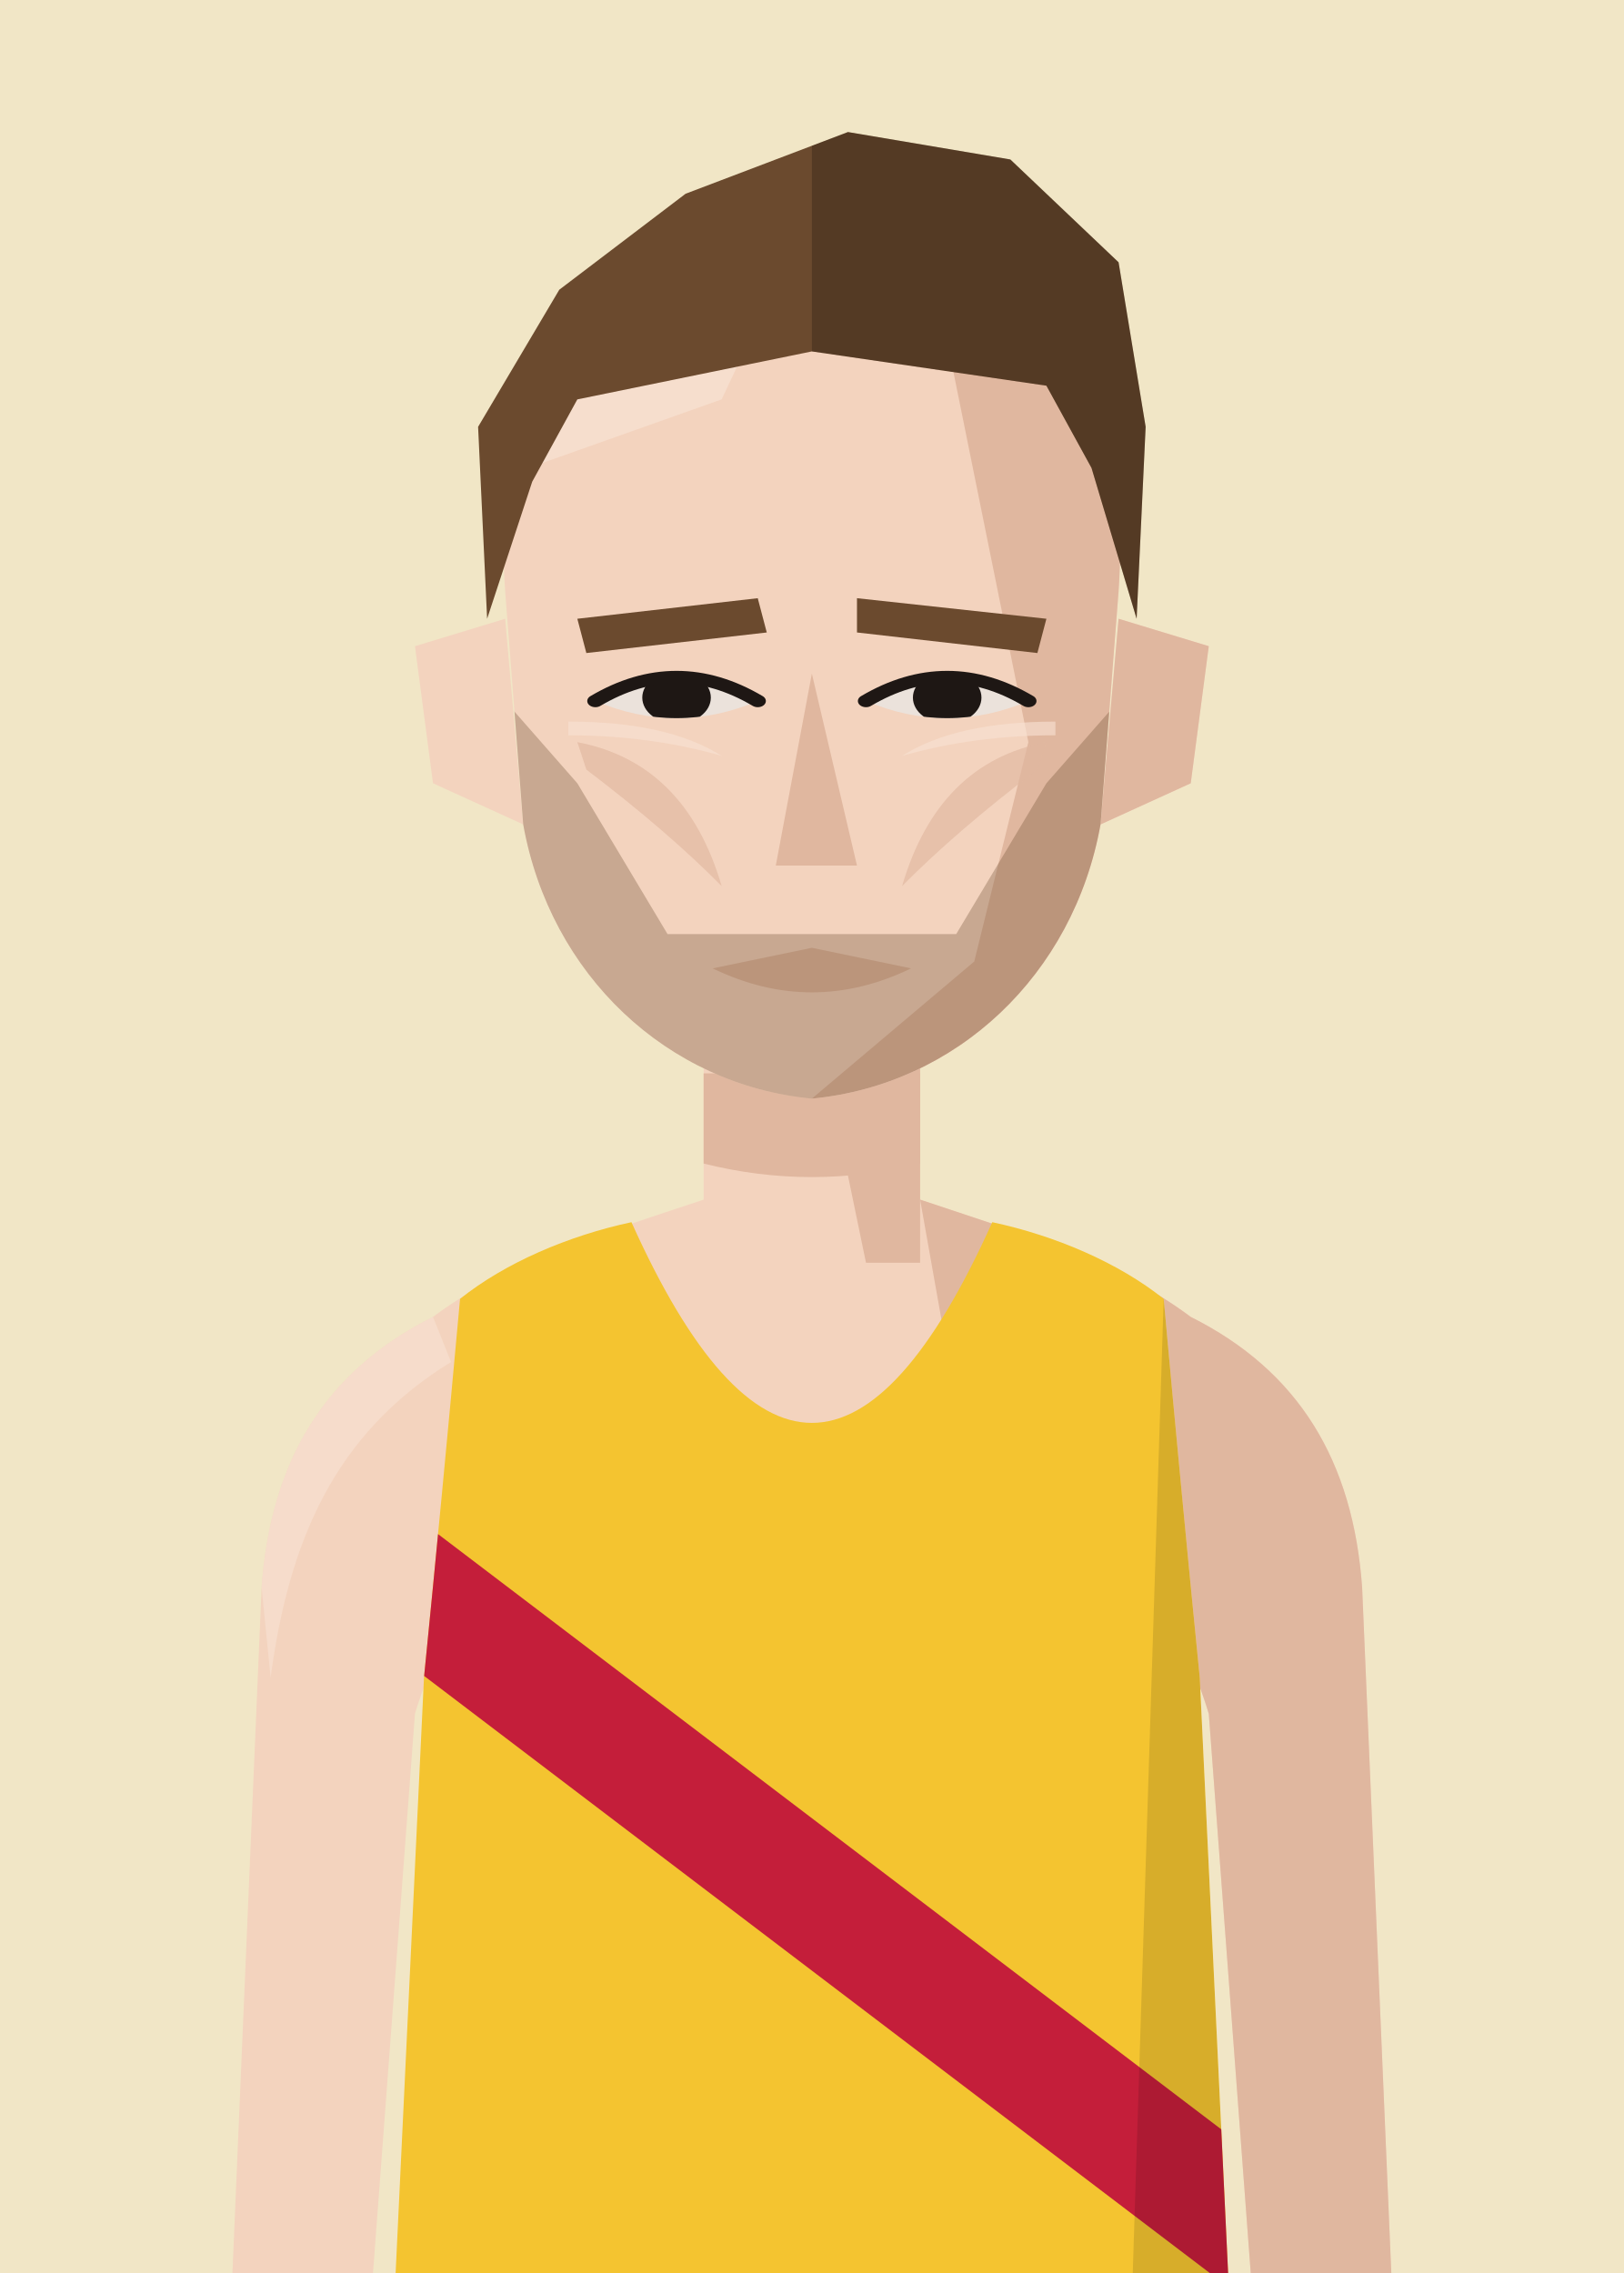
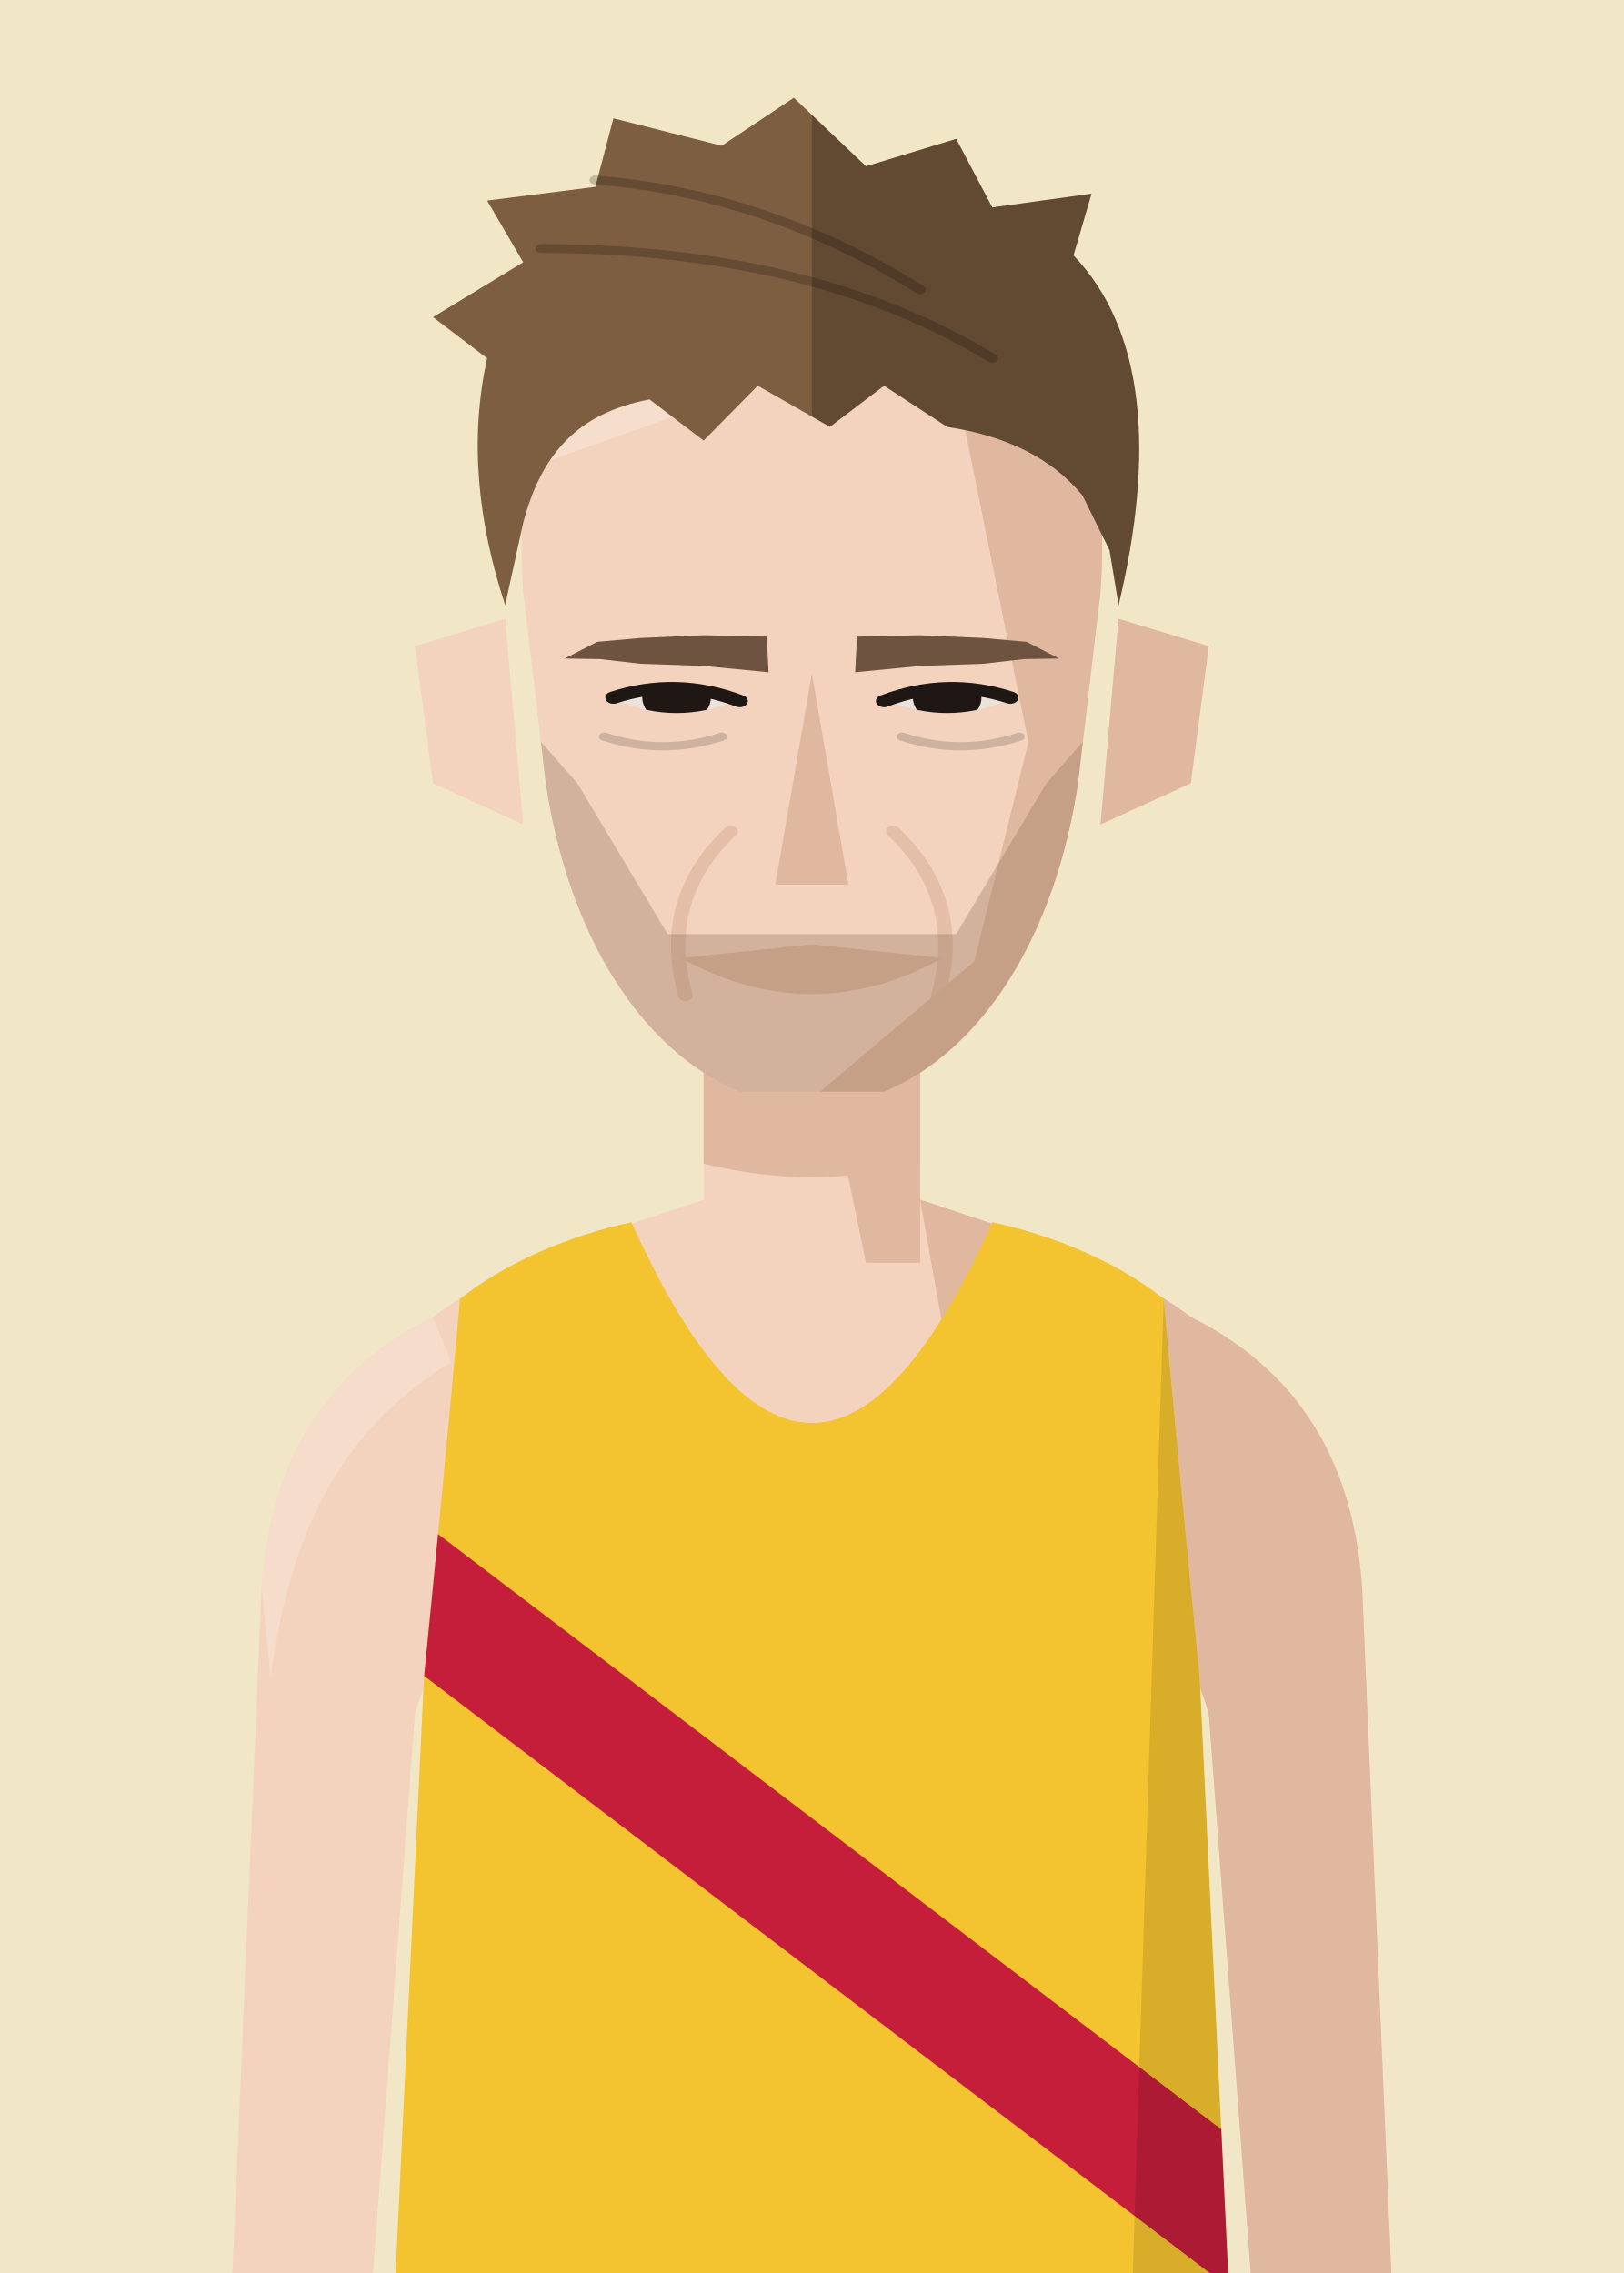
<svg xmlns="http://www.w3.org/2000/svg" viewBox="10 20 180 252">
  <defs>
    <clipPath id="vf">
      <path d="M53,330 L57,246 Q59,226 61,204 C66,200 73,197 80,195.5 Q100,240 120,195.5 C127,197 134,200 139,204 Q141,226 143,246 L147,330 Z" />
    </clipPath>
    <clipPath id="hf">
-       <path d="M66,96 C64,58 80,40 100,40 C120,40 136,58 134,96 L132,130 C129,152 116,168 100,170 C84,168 71,152 68,130 Z" />
+       <path d="M68,96 C66,58 81,40 100,40 C119,40 134,58 132,96 L129.5,124 C127,146 119,163 108,169 L92,169 C81,163 73,146 70.5,124 Z" />
    </clipPath>
    <clipPath id="rf">
      <rect x="100" y="0" width="100" height="300" />
    </clipPath>
    <clipPath id="ef">
-       <path d="M76,112 Q85,105 94,112 Q85,117 76,112 Z" />
-       <path d="M106,112 Q115,105 124,112 Q115,117 106,112 Z" />
+       <path d="M78.5,112 Q85,109.5 91.5,112 Q85,115.5 78.5,112 Z" />
+       <path d="M108.5,112 Q115,109.5 121.5,112 Q115,115.5 108.5,112 Z" />
    </clipPath>
    <clipPath id="cf">
      <rect x="0" y="92" width="200" height="300" />
    </clipPath>
  </defs>
  <rect width="200" height="280" fill="#F1E6C6" />
  <g transform="translate(0,-40)">
    <rect x="88" y="171" width="24" height="37" fill="#F3D3BE" />
    <path d="M88,193 C76,197 66,200 58,206 C46,212 40,222 39,236 L35,330 L50,330 L56,250 Q59,240 64,238 L136,238 Q141,240 144,250 L150,330 L165,330 L161,236 C160,222 154,212 142,206 C134,200 124,197 112,193" fill="#F3D3BE" />
    <g fill="#E0B79F">
      <path d="M112,193 C124,197 134,200 142,206 C154,212 160,222 161,236 L165,330 L150,330 L144,250 Q141,240 136,238 L120,238 Z" />
      <path d="M58,206 C46,212 40,222 39,236 L40,246 C42,231 47,219 60,211 Z" fill="#F8E2D3" opacity=".6" />
      <polygon points="100,171 112,171 112,200 106,200" />
      <path d="M88,179 L112,179 L112,189 Q100,192 88,189 Z" />
    </g>
    <g transform="translate(0,83) scale(1,0.76) translate(0,-40)">
      <g fill="#F3D3BE">
        <path d="M66,100 L56,104 L58,124 L68,130 Z" />
        <path d="M134,100 L144,104 L142,124 L132,130 Z" />
-         <path d="M66,96 C64,58 80,40 100,40 C120,40 136,58 134,96 L132,130 C129,152 116,168 100,170 C84,168 71,152 68,130 Z" />
+         <path d="M68,96 C66,58 81,40 100,40 C119,40 134,58 132,96 L129.5,124 C127,146 119,163 108,169 L92,169 C81,163 73,146 70.5,124 Z" />
      </g>
      <path d="M134,100 L144,104 L142,124 L132,130 Z" fill="#E0B79F" />
      <g clip-path="url(#hf)">
        <polygon points="112,40 140,40 140,180 100,180 100,170 118,150 124,118 120,92" fill="#E0B79F" />
        <polygon points="60,40 100,40 90,68 60,82" fill="#F8E2D3" opacity=".7" />
      </g>
-       <g fill="#6B4A2E">
-         <polygon points="74,100 94,97 95,102 75,105" />
-         <polygon points="105,97 126,100 125,105 105,102" />
+       <g fill="#6E5440">
+         <polygon points="95,102.6 88,102.4 81,102.8 76.2,103.36 72.6,105.8 76.5,105.88 81,106.56 88,106.88 95.2,107.8" />
+         <polygon points="105,102.6 112,102.4 119,102.8 123.8,103.36 127.4,105.8 123.5,105.88 119,106.56 112,106.88 104.8,107.8" />
      </g>
      <g fill="#EBE2DB">
-         <path d="M76,112 Q85,105 94,112 Q85,117 76,112 Z" />
-         <path d="M106,112 Q115,105 124,112 Q115,117 106,112 Z" />
+         <path d="M78.5,112 Q85,109.5 91.5,112 Q85,115.5 78.5,112 Z" />
+         <path d="M108.5,112 Q115,109.5 121.5,112 Q115,115.5 108.5,112 Z" />
      </g>
      <g clip-path="url(#ef)" fill="#1E1714">
        <circle cx="85" cy="111.5" r="3.8" />
        <circle cx="115" cy="111.5" r="3.8" />
      </g>
      <g fill="none" stroke="#1E1714" stroke-width="1.8" stroke-linecap="round">
-         <path d="M76,112 Q85,105 94,112" />
-         <path d="M106,112 Q115,105 124,112" />
+         <path d="M78,111.5 Q85,108.5 92,112" />
+         <path d="M108,112 Q115,108.5 122,111.5" />
      </g>
-       <polygon points="100,108 105,136 96,136" fill="#E0B79F" />
-       <path d="M89,151 L100,148 L111,151 Q100,158 89,151 Z" fill="#E0B79F" />
-       <g fill="#E0B79F" opacity=".65">
-         <path d="M74,118 Q86,121 90,139 Q84,131 75,122 Z" />
-         <path d="M126,118 Q114,121 110,139 Q116,131 125,122 Z" />
+       <g fill="none" stroke="#000" stroke-opacity=".16" stroke-width="1.2" stroke-linecap="round">
+         <path d="M77,117.2 Q83.5,120 90,117.2" />
+         <path d="M110,117.2 Q116.5,120 123,117.2" />
      </g>
-       <g fill="#F8E2D3" opacity=".6">
-         <path d="M73,115 Q84,115 90,120 Q82,117 73,117 Z" />
-         <path d="M127,115 Q116,115 110,120 Q118,117 127,117 Z" />
-       </g>
-       <g clip-path="url(#hf)" fill="#6B4A2E">
+       <polygon points="100,108 104.05,138.8 95.95,138.8" fill="#E0B79F" />
+       <path d="M85.5,149.5 L100,147.5 L114.5,149.5 Q100,160 85.5,149.5 Z" fill="#E0B79F" />
+       <path d="M91,131 Q83,141 86,155 M109,131 Q117,141 114,155" stroke="#E0B79F" stroke-width="1.6" fill="none" stroke-linecap="round" opacity=".75" />
+       <g clip-path="url(#hf)" fill="#8A6A52">
        <path d="M66,112 L74,124 L84,146 L116,146 L126,124 L134,112 L134,180 L66,180 Z" opacity=".32" />
      </g>
-       <g fill="#6B4A2E">
-         <path d="M64,100 L63,72 L72,52 L86,38 L104,29 L122,33 L134,48 L137,72 L136,100 L131,78 L126,66 L100,61 L74,68 L69,80 Z" />
+       <g fill="#7E5E40">
+         <path d="M134,98 C138,76 137,58 129,47 L131,38 L120,40 L116,30 L106,34 L98,24 L90,31 L78,27 L76,37 L64,39 L68,48 L58,56 L64,62 C62,74 63,86 66,98 L68,86 C70,76 74,70 82,68 L88,74 L94,66 L102,72 L108,66 L115,72 Q125,74 130,82 L133,90 Z" />
+         <g fill="none" stroke="#000" stroke-opacity=".2" stroke-width="1.3" stroke-linecap="round">
+           <path d="M120,62 Q100,46 70,46" />
+           <path d="M112,52 Q95,38 76,36" />
+         </g>
        <g clip-path="url(#rf)" fill="#000" opacity=".22">
-           <path d="M64,100 L63,72 L72,52 L86,38 L104,29 L122,33 L134,48 L137,72 L136,100 L131,78 L126,66 L100,61 L74,68 L69,80 Z" />
+           <path d="M134,98 C138,76 137,58 129,47 L131,38 L120,40 L116,30 L106,34 L98,24 L90,31 L78,27 L76,37 L64,39 L68,48 L58,56 L64,62 C62,74 63,86 66,98 L68,86 C70,76 74,70 82,68 L88,74 L94,66 L102,72 L108,66 L115,72 Q125,74 130,82 L133,90 Z" />
+           <g fill="none" stroke="#000" stroke-opacity=".2" stroke-width="1.3" stroke-linecap="round">
+             <path d="M120,62 Q100,46 70,46" />
+             <path d="M112,52 Q95,38 76,36" />
+           </g>
        </g>
      </g>
    </g>
    <g clip-path="url(#vf)">
      <path d="M53,330 L57,246 Q59,226 61,204 C66,200 73,197 80,195.5 Q100,240 120,195.5 C127,197 134,200 139,204 Q141,226 143,246 L147,330 Z" fill="#f4c430" />
      <g transform="matrix(6.2857 0 0 6.5 37.14 193)">
        <polygon points="0,3.2 0,5.8 20,20.5 20,17.9" fill="#c41e3a" />
      </g>
      <path d="M139,204 Q141,226 143,246 L147,330 L135,330 Z" fill="#000" opacity="0.12" />
    </g>
  </g>
</svg>
